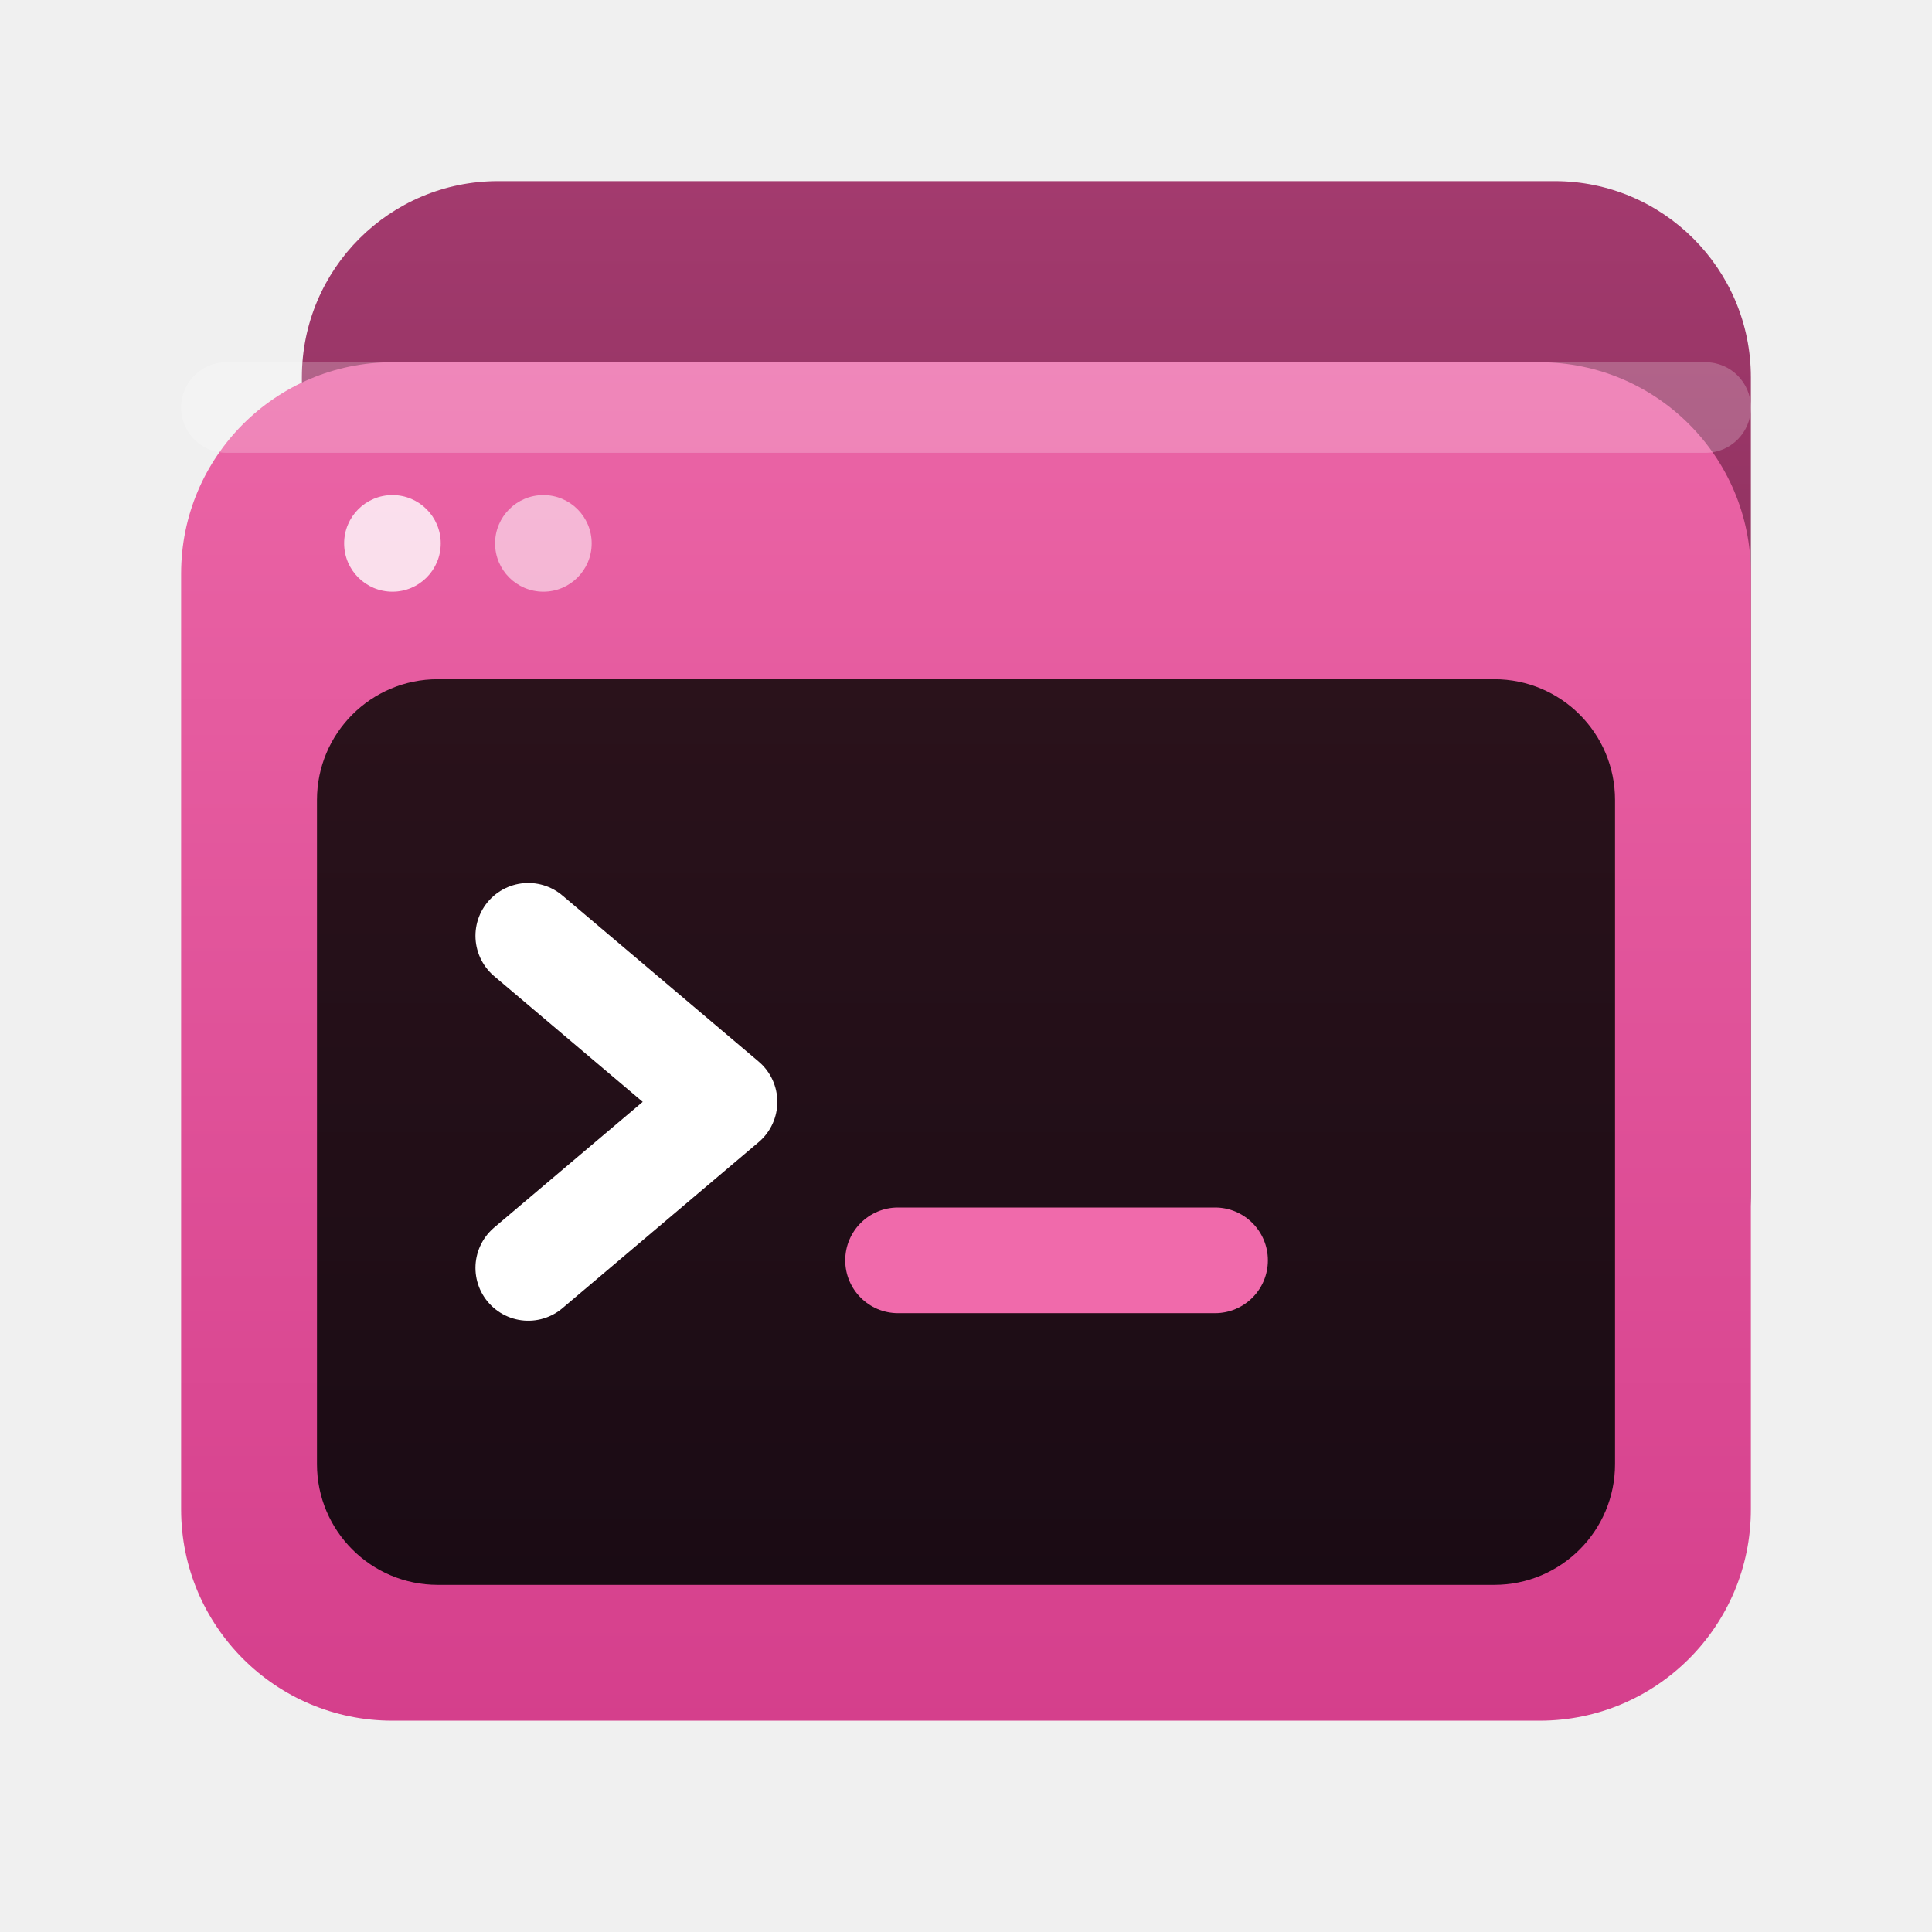
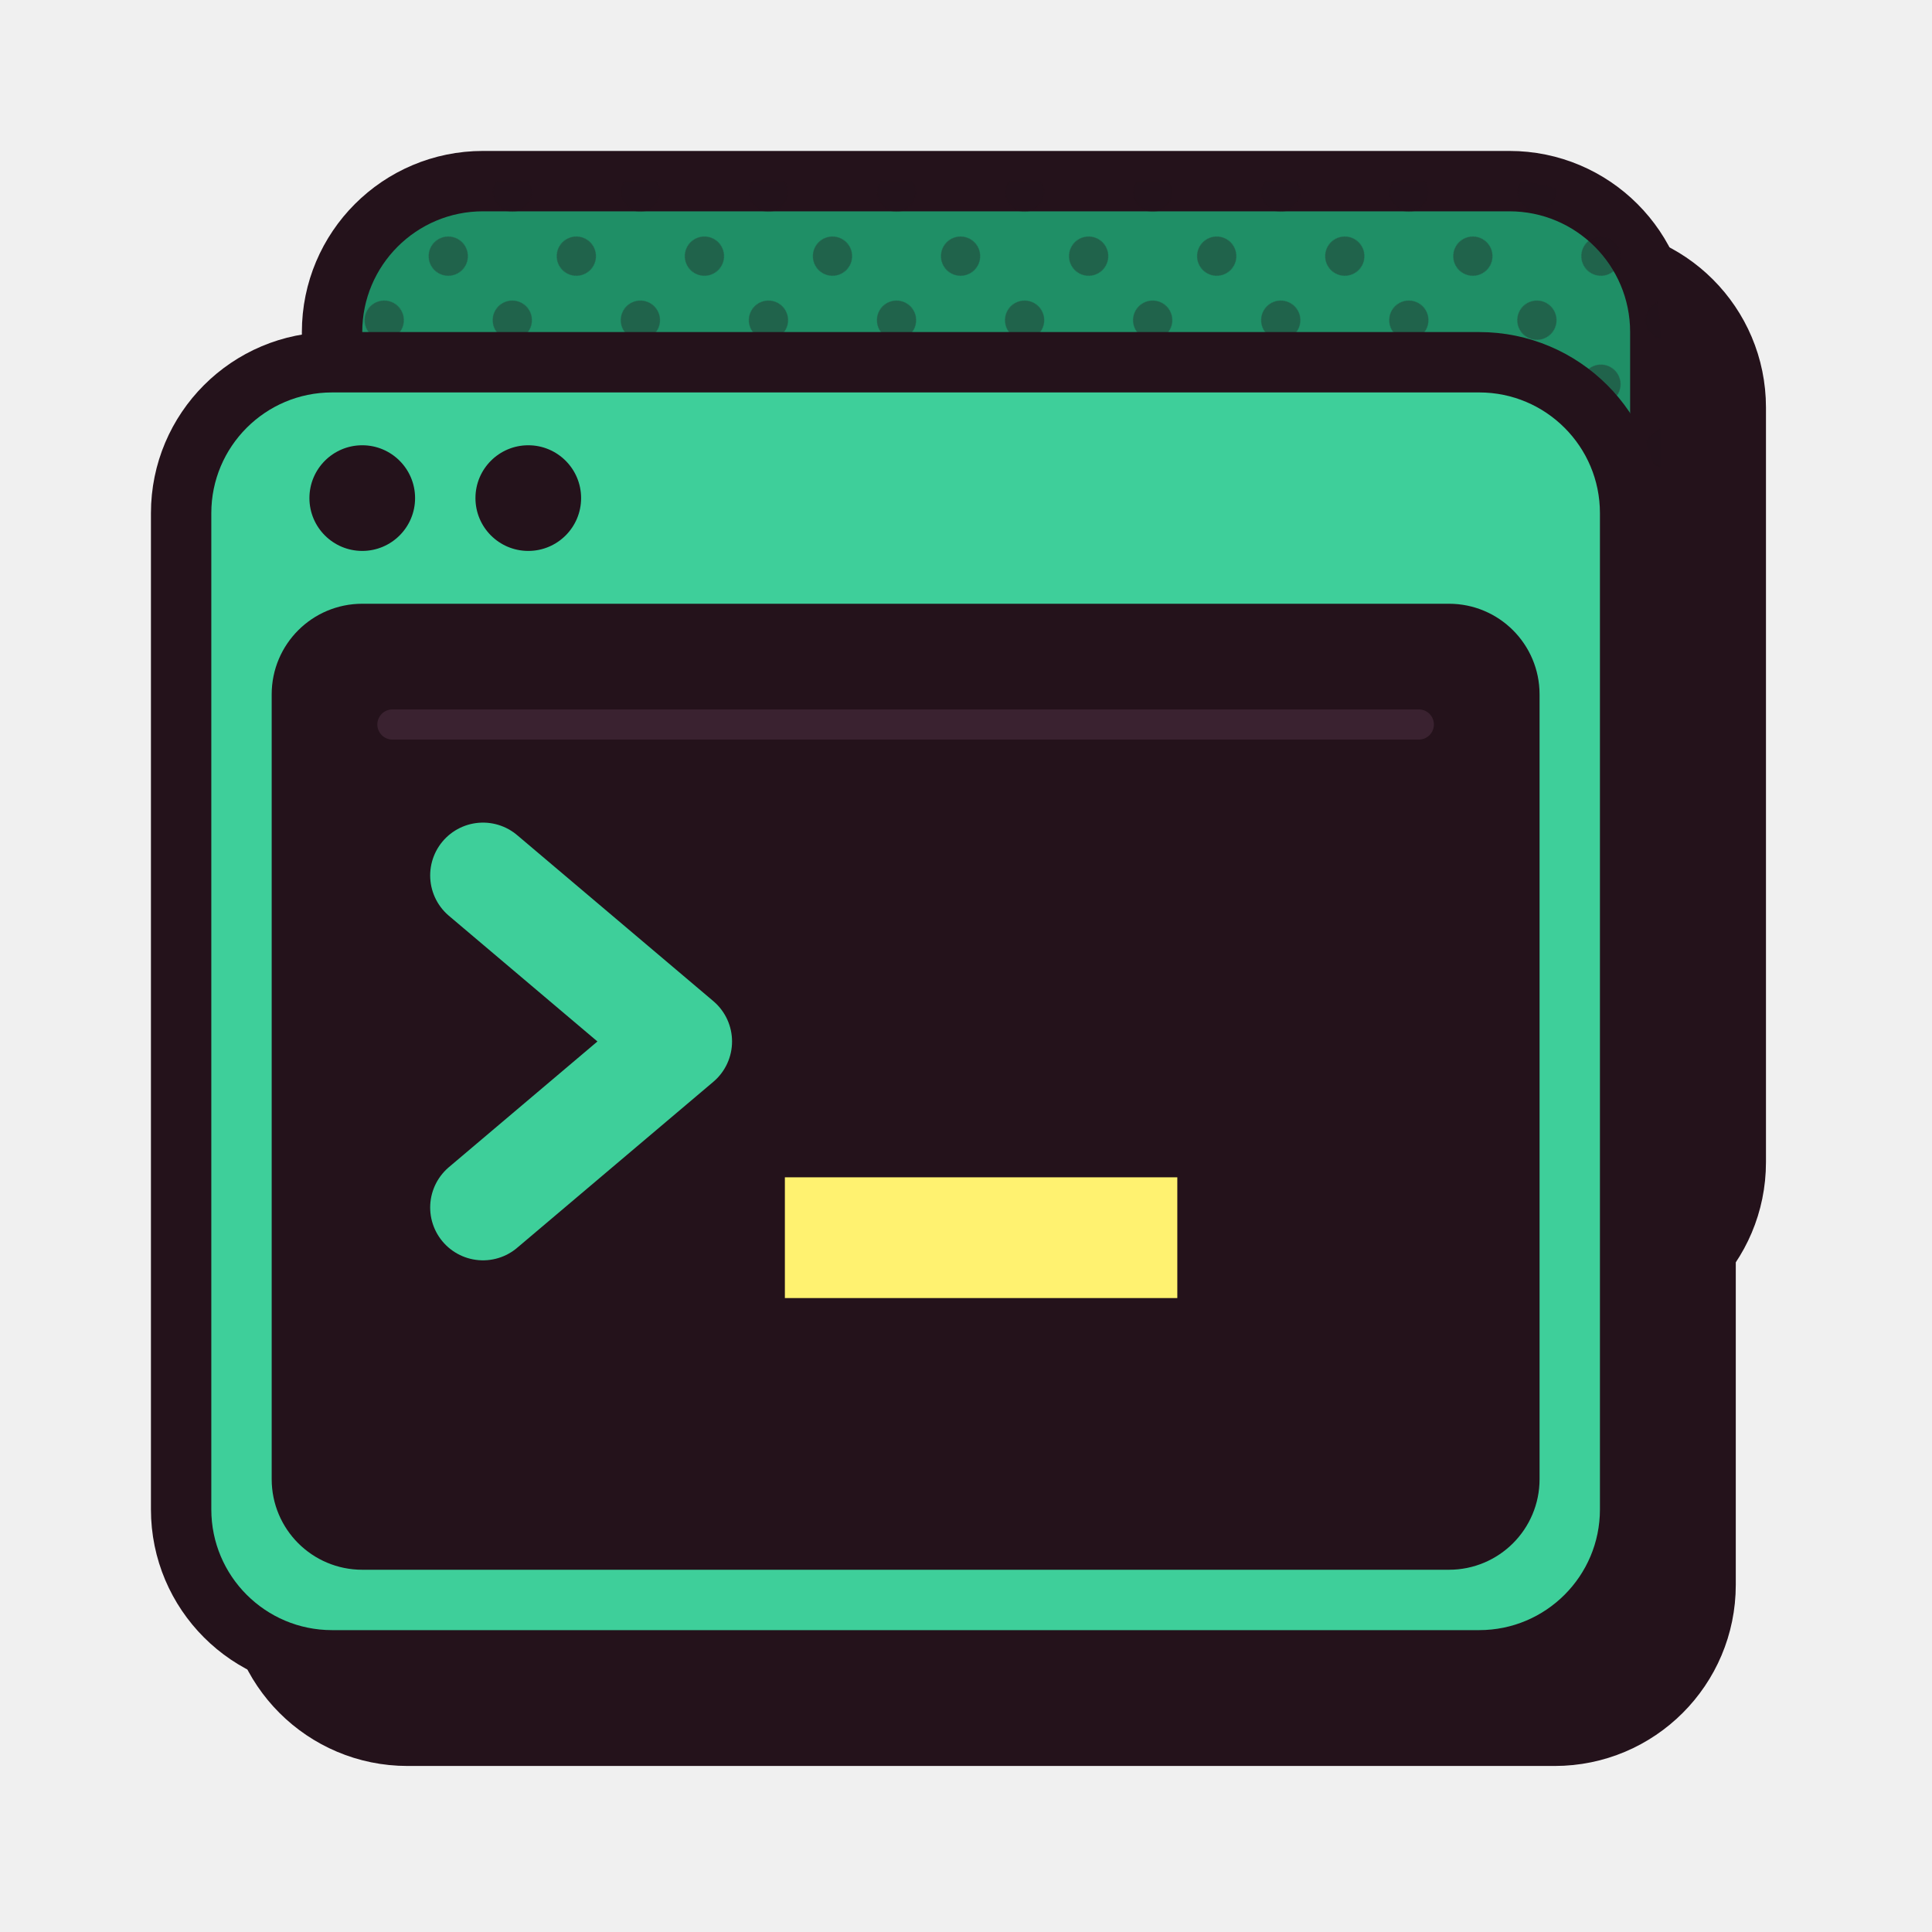
<svg xmlns="http://www.w3.org/2000/svg" viewBox="0 0 128 128">
  <defs>
-     <linearGradient id="front" x1="0" y1="0" x2="0" y2="1">
-       <stop offset="0" stop-color="#eb65a6" />
-       <stop offset="1" stop-color="#d53f8c" />
-     </linearGradient>
-     <linearGradient id="back" x1="0" y1="0" x2="0" y2="1">
-       <stop offset="0" stop-color="#a33a6e" />
-       <stop offset="1" stop-color="#6e2448" />
-     </linearGradient>
-     <linearGradient id="screen" x1="0" y1="0" x2="0" y2="1">
-       <stop offset="0" stop-color="#2a121b" />
-       <stop offset="1" stop-color="#1a0b14" />
-     </linearGradient>
+     <pattern id="dots" width="6" height="6" patternUnits="userSpaceOnUse" patternTransform="rotate(45)">
+       <circle cx="3" cy="3" r="1.3" fill="#24121b" fill-opacity="0.35" />
+     </pattern>
  </defs>
-   <rect x="20" y="12" width="96" height="80" rx="13" fill="url(#back)" />
-   <rect x="12" y="24" width="104" height="90" rx="14" fill="url(#front)" />
-   <rect x="12" y="24" width="104" height="6" rx="3" fill="#ffffff" fill-opacity="0.22" />
-   <circle cx="26" cy="36" r="3.2" fill="#ffffff" fill-opacity="0.8" />
-   <circle cx="36" cy="36" r="3.2" fill="#ffffff" fill-opacity="0.55" />
-   <rect x="21" y="45" width="86" height="60" rx="8" fill="url(#screen)" />
-   <path d="M35 62l13 11-13 11" fill="none" stroke="#ffffff" stroke-width="7" stroke-linecap="round" stroke-linejoin="round" />
-   <rect x="56" y="80" width="28" height="7" rx="3.5" fill="#f06aab" />
+   <g transform="translate(5 5)" fill="#24121b" stroke="#24121b" stroke-width="4" stroke-linejoin="round">
+     <rect x="22" y="12" width="88" height="70" rx="10" />
+     <rect x="12" y="24" width="96" height="86" rx="10" />
+   </g>
+   <g stroke="#24121b" stroke-width="4" stroke-linejoin="round" stroke-linecap="round">
+     <rect x="22" y="12" width="88" height="70" rx="10" fill="#1f8f66" />
+     <rect x="22" y="12" width="88" height="70" rx="10" fill="url(#dots)" stroke="none" />
+     <rect x="12" y="24" width="96" height="86" rx="10" fill="#3ecf9a" />
+     <rect x="20" y="42" width="80" height="60" rx="4" fill="#24121b" />
+     <g stroke="none">
+       <circle cx="24" cy="33" r="3.5" fill="#24121b" />
+       <circle cx="35" cy="33" r="3.5" fill="#24121b" />
+     </g>
+     <path d="M32 58l13 11-13 11" fill="none" stroke="#3ecf9a" stroke-width="7" />
+     <rect x="52" y="78" width="26" height="8" fill="#fff270" stroke="none" />
+     <path d="M26 48h68" stroke="#3a2230" stroke-width="2" />
+   </g>
</svg>
